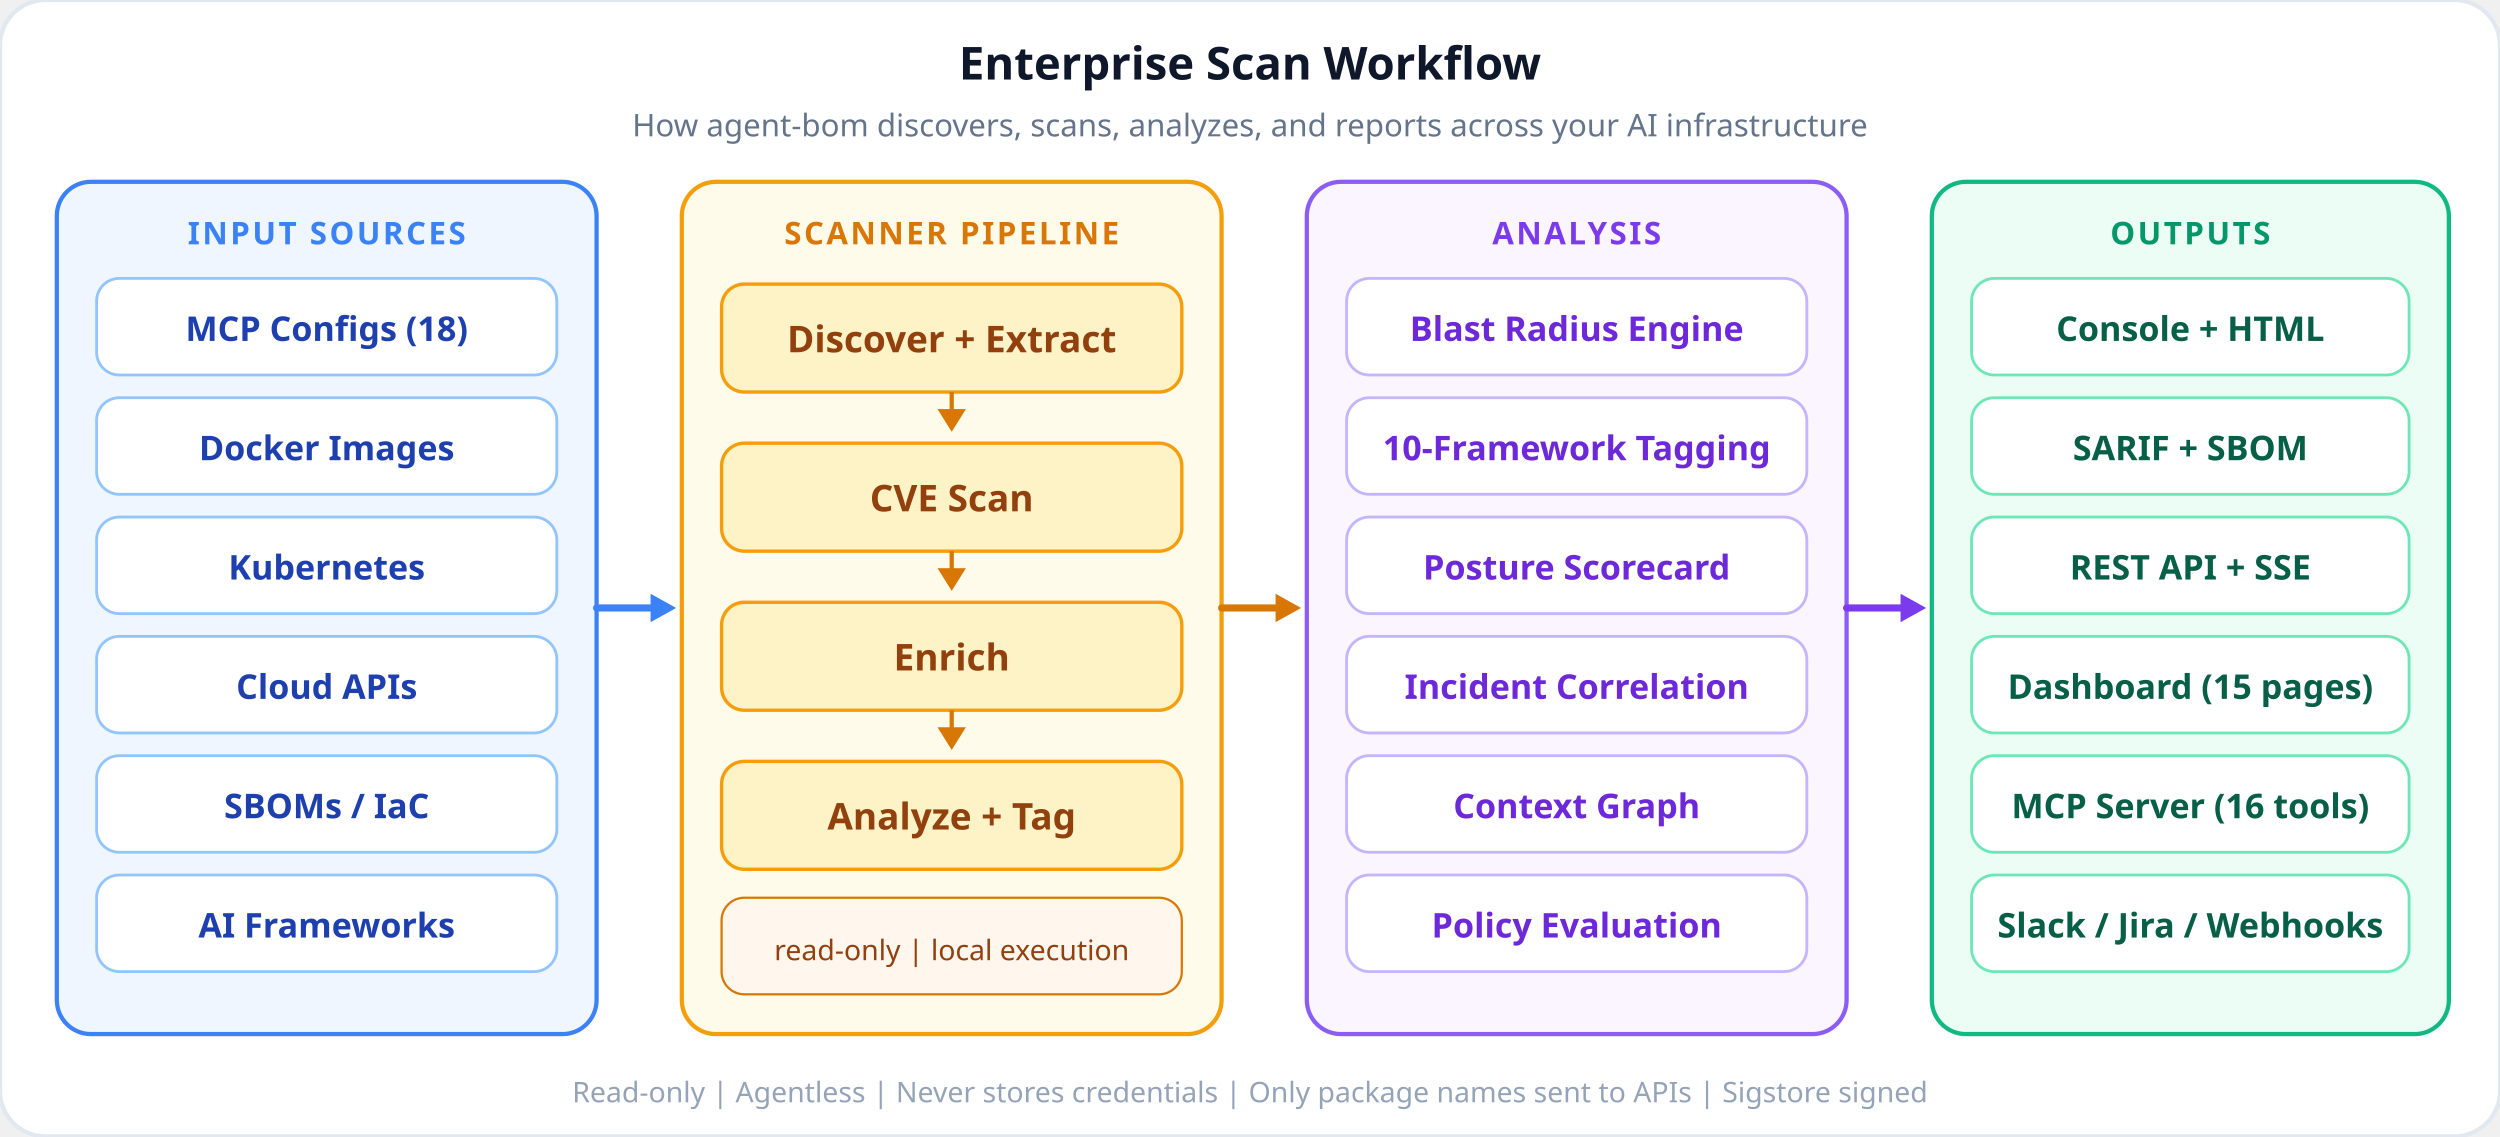
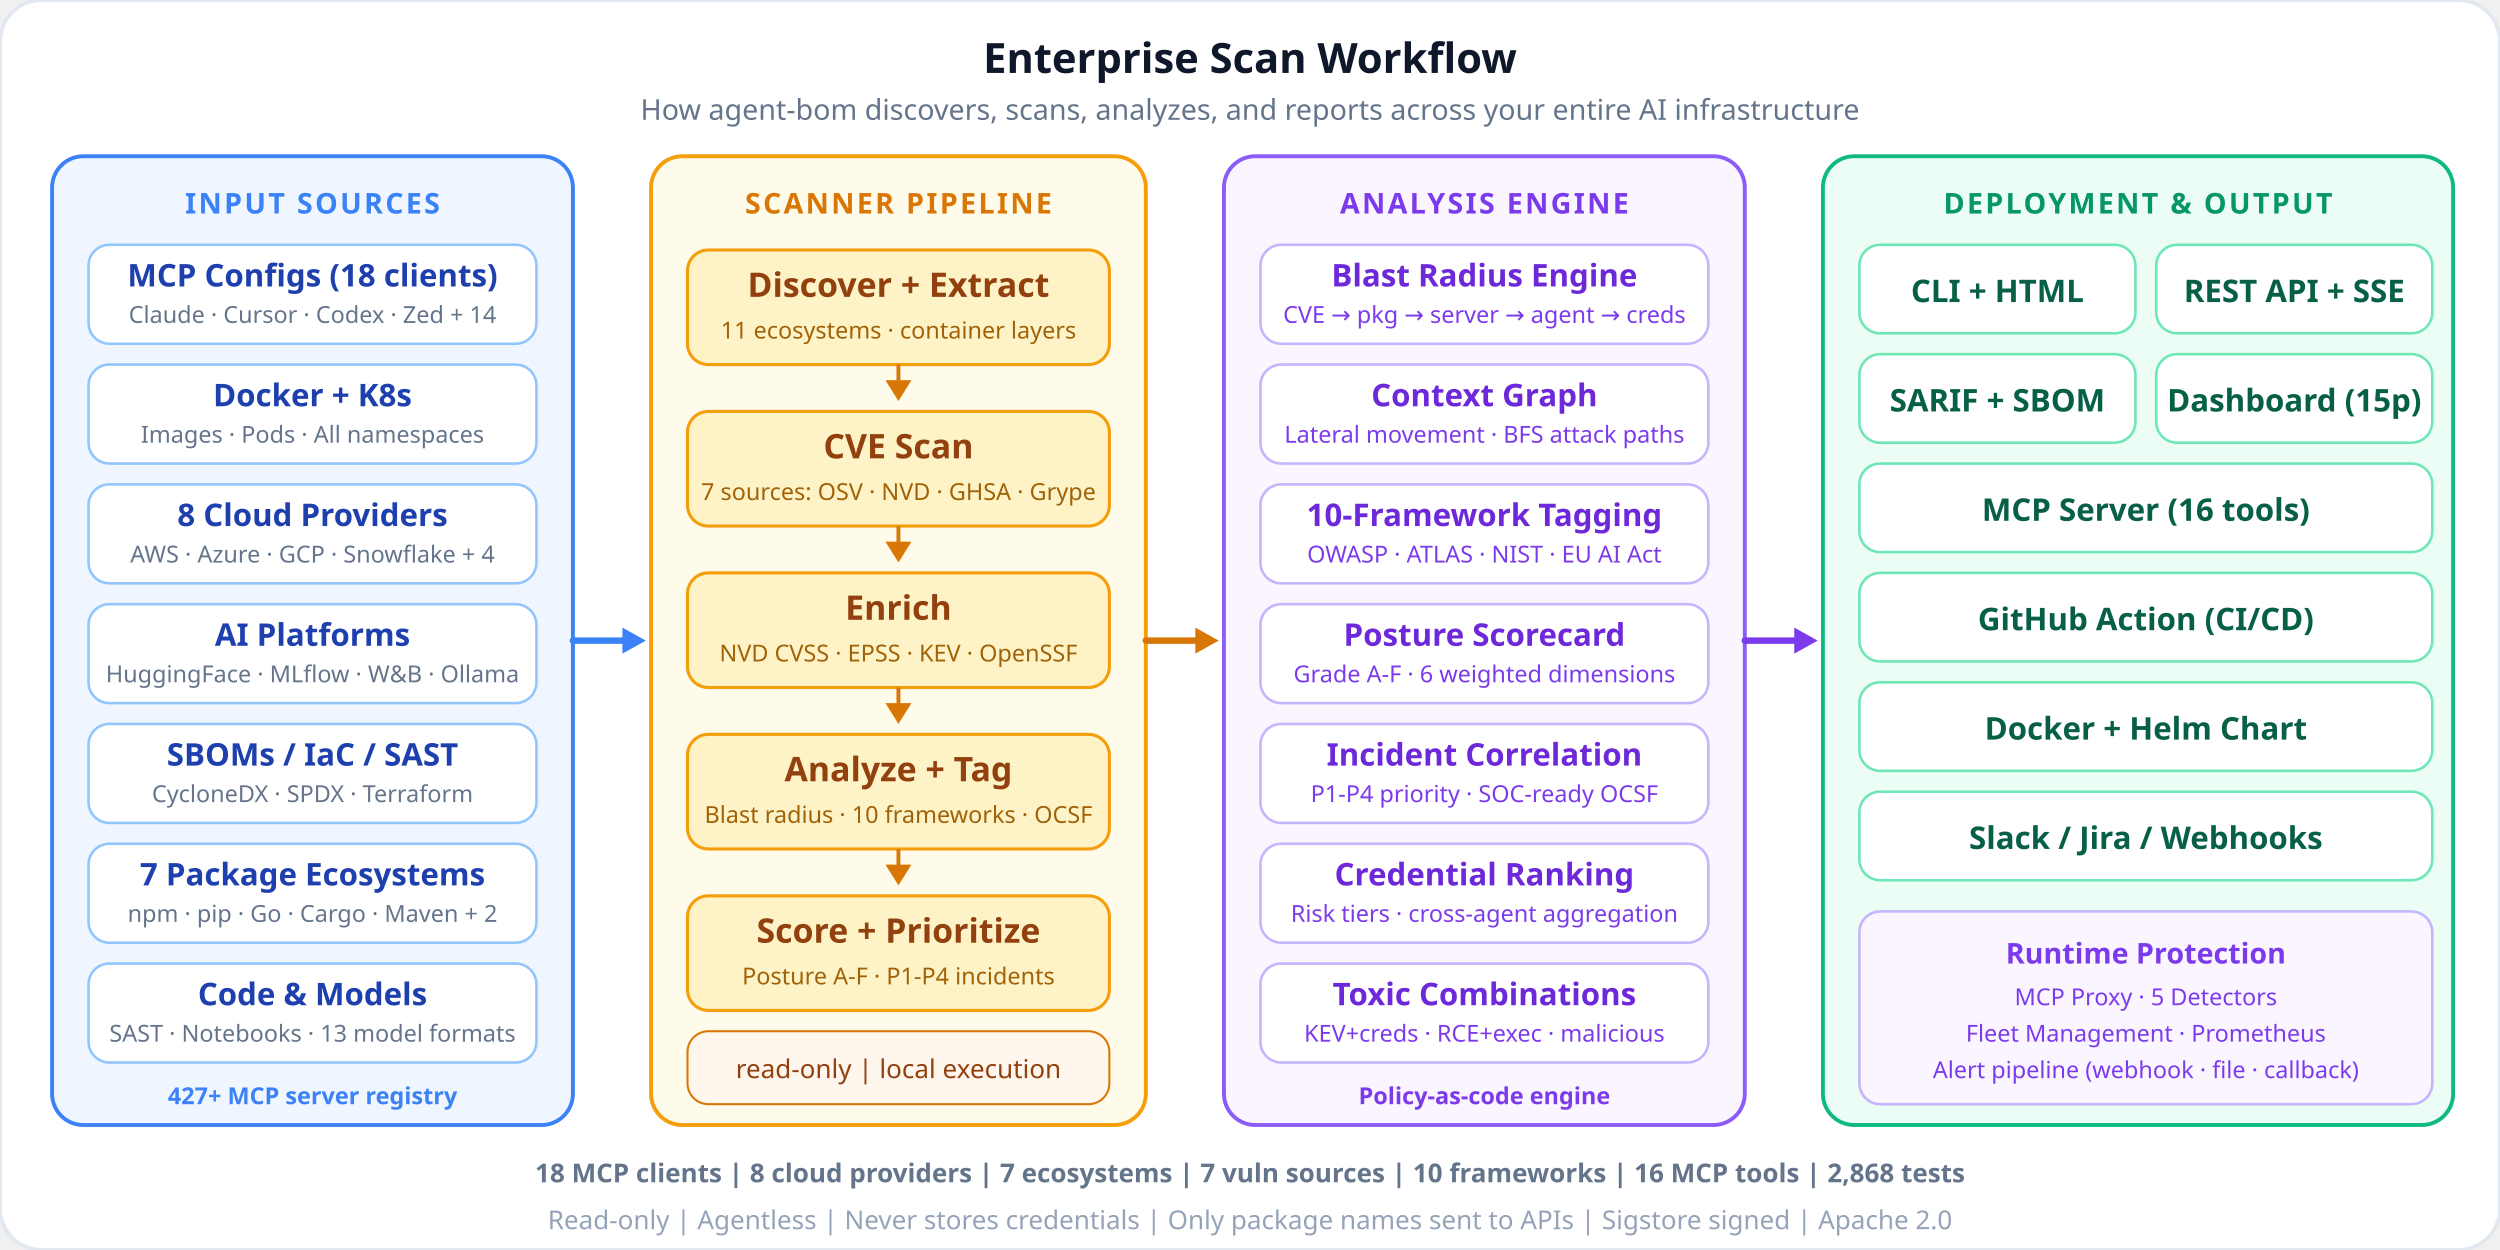
- <svg xmlns="http://www.w3.org/2000/svg" viewBox="0 0 880 400" fill="none">
-   <rect width="880" height="400" rx="16" fill="#ffffff" stroke="#e2e8f0" stroke-width="1.5" />
-   <text x="440" y="28" text-anchor="middle" font-family="system-ui, sans-serif" font-size="16" font-weight="700" fill="#0f172a">Enterprise Scan Workflow</text>
-   <text x="440" y="48" text-anchor="middle" font-family="system-ui, sans-serif" font-size="11" fill="#64748b">How agent-bom discovers, scans, analyzes, and reports across your AI infrastructure</text>
-   <rect x="20" y="64" width="190" height="300" rx="12" fill="#eff6ff" stroke="#3b82f6" stroke-width="1.5" />
-   <text x="115" y="86" text-anchor="middle" font-family="system-ui, sans-serif" font-size="11" font-weight="700" fill="#3b82f6" letter-spacing="0.08em">INPUT SOURCES</text>
-   <rect x="34" y="98" width="162" height="34" rx="8" fill="#ffffff" stroke="#93c5fd" stroke-width="1" />
-   <text x="115" y="120" text-anchor="middle" font-family="system-ui, sans-serif" font-size="12" font-weight="600" fill="#1e40af">MCP Configs (18)</text>
-   <rect x="34" y="140" width="162" height="34" rx="8" fill="#ffffff" stroke="#93c5fd" stroke-width="1" />
-   <text x="115" y="162" text-anchor="middle" font-family="system-ui, sans-serif" font-size="12" font-weight="600" fill="#1e40af">Docker Images</text>
-   <rect x="34" y="182" width="162" height="34" rx="8" fill="#ffffff" stroke="#93c5fd" stroke-width="1" />
-   <text x="115" y="204" text-anchor="middle" font-family="system-ui, sans-serif" font-size="12" font-weight="600" fill="#1e40af">Kubernetes</text>
-   <rect x="34" y="224" width="162" height="34" rx="8" fill="#ffffff" stroke="#93c5fd" stroke-width="1" />
-   <text x="115" y="246" text-anchor="middle" font-family="system-ui, sans-serif" font-size="12" font-weight="600" fill="#1e40af">Cloud APIs</text>
-   <rect x="34" y="266" width="162" height="34" rx="8" fill="#ffffff" stroke="#93c5fd" stroke-width="1" />
-   <text x="115" y="288" text-anchor="middle" font-family="system-ui, sans-serif" font-size="12" font-weight="600" fill="#1e40af">SBOMs / IaC</text>
-   <rect x="34" y="308" width="162" height="34" rx="8" fill="#ffffff" stroke="#93c5fd" stroke-width="1" />
-   <text x="115" y="330" text-anchor="middle" font-family="system-ui, sans-serif" font-size="12" font-weight="600" fill="#1e40af">AI Frameworks</text>
-   <path d="M210 214 L234 214" stroke="#3b82f6" stroke-width="2.5" stroke-linecap="round" />
-   <path d="M229 209 L238 214 L229 219" fill="#3b82f6" />
-   <rect x="240" y="64" width="190" height="300" rx="12" fill="#fffbeb" stroke="#f59e0b" stroke-width="1.5" />
-   <text x="335" y="86" text-anchor="middle" font-family="system-ui, sans-serif" font-size="11" font-weight="700" fill="#d97706" letter-spacing="0.08em">SCANNER PIPELINE</text>
-   <rect x="254" y="100" width="162" height="38" rx="8" fill="#fef3c7" stroke="#f59e0b" stroke-width="1.2" />
-   <text x="335" y="124" text-anchor="middle" font-family="system-ui, sans-serif" font-size="13" font-weight="700" fill="#92400e">Discover + Extract</text>
-   <path d="M335 138 L335 148" stroke="#d97706" stroke-width="1.5" />
-   <path d="M330 144 L335 152 L340 144" fill="#d97706" />
-   <rect x="254" y="156" width="162" height="38" rx="8" fill="#fef3c7" stroke="#f59e0b" stroke-width="1.2" />
-   <text x="335" y="180" text-anchor="middle" font-family="system-ui, sans-serif" font-size="13" font-weight="700" fill="#92400e">CVE Scan</text>
-   <path d="M335 194 L335 204" stroke="#d97706" stroke-width="1.5" />
-   <path d="M330 200 L335 208 L340 200" fill="#d97706" />
-   <rect x="254" y="212" width="162" height="38" rx="8" fill="#fef3c7" stroke="#f59e0b" stroke-width="1.2" />
-   <text x="335" y="236" text-anchor="middle" font-family="system-ui, sans-serif" font-size="13" font-weight="700" fill="#92400e">Enrich</text>
-   <path d="M335 250 L335 260" stroke="#d97706" stroke-width="1.5" />
-   <path d="M330 256 L335 264 L340 256" fill="#d97706" />
-   <rect x="254" y="268" width="162" height="38" rx="8" fill="#fef3c7" stroke="#f59e0b" stroke-width="1.2" />
-   <text x="335" y="292" text-anchor="middle" font-family="system-ui, sans-serif" font-size="13" font-weight="700" fill="#92400e">Analyze + Tag</text>
-   <rect x="254" y="316" width="162" height="34" rx="8" fill="#fff7ed" stroke="#d97706" stroke-width="0.8" />
-   <text x="335" y="338" text-anchor="middle" font-family="system-ui, sans-serif" font-size="10" fill="#92400e">read-only | local execution</text>
-   <path d="M430 214 L454 214" stroke="#d97706" stroke-width="2.5" stroke-linecap="round" />
-   <path d="M449 209 L458 214 L449 219" fill="#d97706" />
-   <rect x="460" y="64" width="190" height="300" rx="12" fill="#faf5ff" stroke="#8b5cf6" stroke-width="1.5" />
-   <text x="555" y="86" text-anchor="middle" font-family="system-ui, sans-serif" font-size="11" font-weight="700" fill="#7c3aed" letter-spacing="0.08em">ANALYSIS</text>
-   <rect x="474" y="98" width="162" height="34" rx="8" fill="#ffffff" stroke="#c4b5fd" stroke-width="1" />
-   <text x="555" y="120" text-anchor="middle" font-family="system-ui, sans-serif" font-size="12" font-weight="600" fill="#6d28d9">Blast Radius Engine</text>
-   <rect x="474" y="140" width="162" height="34" rx="8" fill="#ffffff" stroke="#c4b5fd" stroke-width="1" />
-   <text x="555" y="162" text-anchor="middle" font-family="system-ui, sans-serif" font-size="12" font-weight="600" fill="#6d28d9">10-Framework Tagging</text>
-   <rect x="474" y="182" width="162" height="34" rx="8" fill="#ffffff" stroke="#c4b5fd" stroke-width="1" />
-   <text x="555" y="204" text-anchor="middle" font-family="system-ui, sans-serif" font-size="12" font-weight="600" fill="#6d28d9">Posture Scorecard</text>
-   <rect x="474" y="224" width="162" height="34" rx="8" fill="#ffffff" stroke="#c4b5fd" stroke-width="1" />
-   <text x="555" y="246" text-anchor="middle" font-family="system-ui, sans-serif" font-size="12" font-weight="600" fill="#6d28d9">Incident Correlation</text>
-   <rect x="474" y="266" width="162" height="34" rx="8" fill="#ffffff" stroke="#c4b5fd" stroke-width="1" />
-   <text x="555" y="288" text-anchor="middle" font-family="system-ui, sans-serif" font-size="12" font-weight="600" fill="#6d28d9">Context Graph</text>
-   <rect x="474" y="308" width="162" height="34" rx="8" fill="#ffffff" stroke="#c4b5fd" stroke-width="1" />
-   <text x="555" y="330" text-anchor="middle" font-family="system-ui, sans-serif" font-size="12" font-weight="600" fill="#6d28d9">Policy Evaluation</text>
-   <path d="M650 214 L674 214" stroke="#7c3aed" stroke-width="2.5" stroke-linecap="round" />
-   <path d="M669 209 L678 214 L669 219" fill="#7c3aed" />
-   <rect x="680" y="64" width="182" height="300" rx="12" fill="#ecfdf5" stroke="#10b981" stroke-width="1.5" />
-   <text x="771" y="86" text-anchor="middle" font-family="system-ui, sans-serif" font-size="11" font-weight="700" fill="#059669" letter-spacing="0.08em">OUTPUTS</text>
-   <rect x="694" y="98" width="154" height="34" rx="8" fill="#ffffff" stroke="#6ee7b7" stroke-width="1" />
-   <text x="771" y="120" text-anchor="middle" font-family="system-ui, sans-serif" font-size="12" font-weight="600" fill="#065f46">Console + HTML</text>
-   <rect x="694" y="140" width="154" height="34" rx="8" fill="#ffffff" stroke="#6ee7b7" stroke-width="1" />
-   <text x="771" y="162" text-anchor="middle" font-family="system-ui, sans-serif" font-size="12" font-weight="600" fill="#065f46">SARIF + SBOM</text>
-   <rect x="694" y="182" width="154" height="34" rx="8" fill="#ffffff" stroke="#6ee7b7" stroke-width="1" />
-   <text x="771" y="204" text-anchor="middle" font-family="system-ui, sans-serif" font-size="12" font-weight="600" fill="#065f46">REST API + SSE</text>
-   <rect x="694" y="224" width="154" height="34" rx="8" fill="#ffffff" stroke="#6ee7b7" stroke-width="1" />
-   <text x="771" y="246" text-anchor="middle" font-family="system-ui, sans-serif" font-size="12" font-weight="600" fill="#065f46">Dashboard (15 pages)</text>
-   <rect x="694" y="266" width="154" height="34" rx="8" fill="#ffffff" stroke="#6ee7b7" stroke-width="1" />
-   <text x="771" y="288" text-anchor="middle" font-family="system-ui, sans-serif" font-size="12" font-weight="600" fill="#065f46">MCP Server (16 tools)</text>
-   <rect x="694" y="308" width="154" height="34" rx="8" fill="#ffffff" stroke="#6ee7b7" stroke-width="1" />
-   <text x="771" y="330" text-anchor="middle" font-family="system-ui, sans-serif" font-size="12" font-weight="600" fill="#065f46">Slack / Jira / Webhooks</text>
-   <text x="440" y="388" text-anchor="middle" font-family="system-ui, sans-serif" font-size="10" fill="#94a3b8">Read-only | Agentless | Never stores credentials | Only package names sent to APIs | Sigstore signed</text>
+ <svg xmlns="http://www.w3.org/2000/svg" viewBox="0 0 960 480" fill="none">
+   <rect width="960" height="480" rx="16" fill="#ffffff" stroke="#e2e8f0" stroke-width="1.5" />
+   <text x="480" y="28" text-anchor="middle" font-family="system-ui, sans-serif" font-size="16" font-weight="700" fill="#0f172a">Enterprise Scan Workflow</text>
+   <text x="480" y="46" text-anchor="middle" font-family="system-ui, sans-serif" font-size="11" fill="#64748b">How agent-bom discovers, scans, analyzes, and reports across your entire AI infrastructure</text>
+   <rect x="20" y="60" width="200" height="372" rx="12" fill="#eff6ff" stroke="#3b82f6" stroke-width="1.5" />
+   <text x="120" y="82" text-anchor="middle" font-family="system-ui, sans-serif" font-size="11" font-weight="700" fill="#3b82f6" letter-spacing="0.08em">INPUT SOURCES</text>
+   <rect x="34" y="94" width="172" height="38" rx="8" fill="#ffffff" stroke="#93c5fd" stroke-width="1" />
+   <text x="120" y="110" text-anchor="middle" font-family="system-ui, sans-serif" font-size="12" font-weight="600" fill="#1e40af">MCP Configs (18 clients)</text>
+   <text x="120" y="124" text-anchor="middle" font-family="system-ui, sans-serif" font-size="9" fill="#64748b">Claude · Cursor · Codex · Zed + 14</text>
+   <rect x="34" y="140" width="172" height="38" rx="8" fill="#ffffff" stroke="#93c5fd" stroke-width="1" />
+   <text x="120" y="156" text-anchor="middle" font-family="system-ui, sans-serif" font-size="12" font-weight="600" fill="#1e40af">Docker + K8s</text>
+   <text x="120" y="170" text-anchor="middle" font-family="system-ui, sans-serif" font-size="9" fill="#64748b">Images · Pods · All namespaces</text>
+   <rect x="34" y="186" width="172" height="38" rx="8" fill="#ffffff" stroke="#93c5fd" stroke-width="1" />
+   <text x="120" y="202" text-anchor="middle" font-family="system-ui, sans-serif" font-size="12" font-weight="600" fill="#1e40af">8 Cloud Providers</text>
+   <text x="120" y="216" text-anchor="middle" font-family="system-ui, sans-serif" font-size="9" fill="#64748b">AWS · Azure · GCP · Snowflake + 4</text>
+   <rect x="34" y="232" width="172" height="38" rx="8" fill="#ffffff" stroke="#93c5fd" stroke-width="1" />
+   <text x="120" y="248" text-anchor="middle" font-family="system-ui, sans-serif" font-size="12" font-weight="600" fill="#1e40af">AI Platforms</text>
+   <text x="120" y="262" text-anchor="middle" font-family="system-ui, sans-serif" font-size="9" fill="#64748b">HuggingFace · MLflow · W&amp;B · Ollama</text>
+   <rect x="34" y="278" width="172" height="38" rx="8" fill="#ffffff" stroke="#93c5fd" stroke-width="1" />
+   <text x="120" y="294" text-anchor="middle" font-family="system-ui, sans-serif" font-size="12" font-weight="600" fill="#1e40af">SBOMs / IaC / SAST</text>
+   <text x="120" y="308" text-anchor="middle" font-family="system-ui, sans-serif" font-size="9" fill="#64748b">CycloneDX · SPDX · Terraform</text>
+   <rect x="34" y="324" width="172" height="38" rx="8" fill="#ffffff" stroke="#93c5fd" stroke-width="1" />
+   <text x="120" y="340" text-anchor="middle" font-family="system-ui, sans-serif" font-size="12" font-weight="600" fill="#1e40af">7 Package Ecosystems</text>
+   <text x="120" y="354" text-anchor="middle" font-family="system-ui, sans-serif" font-size="9" fill="#64748b">npm · pip · Go · Cargo · Maven + 2</text>
+   <rect x="34" y="370" width="172" height="38" rx="8" fill="#ffffff" stroke="#93c5fd" stroke-width="1" />
+   <text x="120" y="386" text-anchor="middle" font-family="system-ui, sans-serif" font-size="12" font-weight="600" fill="#1e40af">Code &amp; Models</text>
+   <text x="120" y="400" text-anchor="middle" font-family="system-ui, sans-serif" font-size="9" fill="#64748b">SAST · Notebooks · 13 model formats</text>
+   <text x="120" y="424" text-anchor="middle" font-family="system-ui, sans-serif" font-size="9" font-weight="600" fill="#3b82f6">427+ MCP server registry</text>
+   <path d="M220 246 L244 246" stroke="#3b82f6" stroke-width="2.5" stroke-linecap="round" />
+   <path d="M239 241 L248 246 L239 251" fill="#3b82f6" />
+   <rect x="250" y="60" width="190" height="372" rx="12" fill="#fffbeb" stroke="#f59e0b" stroke-width="1.5" />
+   <text x="345" y="82" text-anchor="middle" font-family="system-ui, sans-serif" font-size="11" font-weight="700" fill="#d97706" letter-spacing="0.08em">SCANNER PIPELINE</text>
+   <rect x="264" y="96" width="162" height="44" rx="8" fill="#fef3c7" stroke="#f59e0b" stroke-width="1.2" />
+   <text x="345" y="114" text-anchor="middle" font-family="system-ui, sans-serif" font-size="13" font-weight="700" fill="#92400e">Discover + Extract</text>
+   <text x="345" y="130" text-anchor="middle" font-family="system-ui, sans-serif" font-size="9" fill="#a16207">11 ecosystems · container layers</text>
+   <path d="M345 140 L345 150" stroke="#d97706" stroke-width="1.5" />
+   <path d="M340 146 L345 154 L350 146" fill="#d97706" />
+   <rect x="264" y="158" width="162" height="44" rx="8" fill="#fef3c7" stroke="#f59e0b" stroke-width="1.2" />
+   <text x="345" y="176" text-anchor="middle" font-family="system-ui, sans-serif" font-size="13" font-weight="700" fill="#92400e">CVE Scan</text>
+   <text x="345" y="192" text-anchor="middle" font-family="system-ui, sans-serif" font-size="9" fill="#a16207">7 sources: OSV · NVD · GHSA · Grype</text>
+   <path d="M345 202 L345 212" stroke="#d97706" stroke-width="1.5" />
+   <path d="M340 208 L345 216 L350 208" fill="#d97706" />
+   <rect x="264" y="220" width="162" height="44" rx="8" fill="#fef3c7" stroke="#f59e0b" stroke-width="1.2" />
+   <text x="345" y="238" text-anchor="middle" font-family="system-ui, sans-serif" font-size="13" font-weight="700" fill="#92400e">Enrich</text>
+   <text x="345" y="254" text-anchor="middle" font-family="system-ui, sans-serif" font-size="9" fill="#a16207">NVD CVSS · EPSS · KEV · OpenSSF</text>
+   <path d="M345 264 L345 274" stroke="#d97706" stroke-width="1.5" />
+   <path d="M340 270 L345 278 L350 270" fill="#d97706" />
+   <rect x="264" y="282" width="162" height="44" rx="8" fill="#fef3c7" stroke="#f59e0b" stroke-width="1.2" />
+   <text x="345" y="300" text-anchor="middle" font-family="system-ui, sans-serif" font-size="13" font-weight="700" fill="#92400e">Analyze + Tag</text>
+   <text x="345" y="316" text-anchor="middle" font-family="system-ui, sans-serif" font-size="9" fill="#a16207">Blast radius · 10 frameworks · OCSF</text>
+   <path d="M345 326 L345 336" stroke="#d97706" stroke-width="1.5" />
+   <path d="M340 332 L345 340 L350 332" fill="#d97706" />
+   <rect x="264" y="344" width="162" height="44" rx="8" fill="#fef3c7" stroke="#f59e0b" stroke-width="1.2" />
+   <text x="345" y="362" text-anchor="middle" font-family="system-ui, sans-serif" font-size="13" font-weight="700" fill="#92400e">Score + Prioritize</text>
+   <text x="345" y="378" text-anchor="middle" font-family="system-ui, sans-serif" font-size="9" fill="#a16207">Posture A-F · P1-P4 incidents</text>
+   <rect x="264" y="396" width="162" height="28" rx="8" fill="#fff7ed" stroke="#d97706" stroke-width="0.8" />
+   <text x="345" y="414" text-anchor="middle" font-family="system-ui, sans-serif" font-size="10" fill="#92400e">read-only | local execution</text>
+   <path d="M440 246 L464 246" stroke="#d97706" stroke-width="2.5" stroke-linecap="round" />
+   <path d="M459 241 L468 246 L459 251" fill="#d97706" />
+   <rect x="470" y="60" width="200" height="372" rx="12" fill="#faf5ff" stroke="#8b5cf6" stroke-width="1.5" />
+   <text x="570" y="82" text-anchor="middle" font-family="system-ui, sans-serif" font-size="11" font-weight="700" fill="#7c3aed" letter-spacing="0.08em">ANALYSIS ENGINE</text>
+   <rect x="484" y="94" width="172" height="38" rx="8" fill="#ffffff" stroke="#c4b5fd" stroke-width="1" />
+   <text x="570" y="110" text-anchor="middle" font-family="system-ui, sans-serif" font-size="12" font-weight="600" fill="#6d28d9">Blast Radius Engine</text>
+   <text x="570" y="124" text-anchor="middle" font-family="system-ui, sans-serif" font-size="9" fill="#7c3aed">CVE → pkg → server → agent → creds</text>
+   <rect x="484" y="140" width="172" height="38" rx="8" fill="#ffffff" stroke="#c4b5fd" stroke-width="1" />
+   <text x="570" y="156" text-anchor="middle" font-family="system-ui, sans-serif" font-size="12" font-weight="600" fill="#6d28d9">Context Graph</text>
+   <text x="570" y="170" text-anchor="middle" font-family="system-ui, sans-serif" font-size="9" fill="#7c3aed">Lateral movement · BFS attack paths</text>
+   <rect x="484" y="186" width="172" height="38" rx="8" fill="#ffffff" stroke="#c4b5fd" stroke-width="1" />
+   <text x="570" y="202" text-anchor="middle" font-family="system-ui, sans-serif" font-size="12" font-weight="600" fill="#6d28d9">10-Framework Tagging</text>
+   <text x="570" y="216" text-anchor="middle" font-family="system-ui, sans-serif" font-size="9" fill="#7c3aed">OWASP · ATLAS · NIST · EU AI Act</text>
+   <rect x="484" y="232" width="172" height="38" rx="8" fill="#ffffff" stroke="#c4b5fd" stroke-width="1" />
+   <text x="570" y="248" text-anchor="middle" font-family="system-ui, sans-serif" font-size="12" font-weight="600" fill="#6d28d9">Posture Scorecard</text>
+   <text x="570" y="262" text-anchor="middle" font-family="system-ui, sans-serif" font-size="9" fill="#7c3aed">Grade A-F · 6 weighted dimensions</text>
+   <rect x="484" y="278" width="172" height="38" rx="8" fill="#ffffff" stroke="#c4b5fd" stroke-width="1" />
+   <text x="570" y="294" text-anchor="middle" font-family="system-ui, sans-serif" font-size="12" font-weight="600" fill="#6d28d9">Incident Correlation</text>
+   <text x="570" y="308" text-anchor="middle" font-family="system-ui, sans-serif" font-size="9" fill="#7c3aed">P1-P4 priority · SOC-ready OCSF</text>
+   <rect x="484" y="324" width="172" height="38" rx="8" fill="#ffffff" stroke="#c4b5fd" stroke-width="1" />
+   <text x="570" y="340" text-anchor="middle" font-family="system-ui, sans-serif" font-size="12" font-weight="600" fill="#6d28d9">Credential Ranking</text>
+   <text x="570" y="354" text-anchor="middle" font-family="system-ui, sans-serif" font-size="9" fill="#7c3aed">Risk tiers · cross-agent aggregation</text>
+   <rect x="484" y="370" width="172" height="38" rx="8" fill="#ffffff" stroke="#c4b5fd" stroke-width="1" />
+   <text x="570" y="386" text-anchor="middle" font-family="system-ui, sans-serif" font-size="12" font-weight="600" fill="#6d28d9">Toxic Combinations</text>
+   <text x="570" y="400" text-anchor="middle" font-family="system-ui, sans-serif" font-size="9" fill="#7c3aed">KEV+creds · RCE+exec · malicious</text>
+   <text x="570" y="424" text-anchor="middle" font-family="system-ui, sans-serif" font-size="9" font-weight="600" fill="#7c3aed">Policy-as-code engine</text>
+   <path d="M670 246 L694 246" stroke="#7c3aed" stroke-width="2.5" stroke-linecap="round" />
+   <path d="M689 241 L698 246 L689 251" fill="#7c3aed" />
+   <rect x="700" y="60" width="242" height="372" rx="12" fill="#ecfdf5" stroke="#10b981" stroke-width="1.5" />
+   <text x="821" y="82" text-anchor="middle" font-family="system-ui, sans-serif" font-size="11" font-weight="700" fill="#059669" letter-spacing="0.08em">DEPLOYMENT &amp; OUTPUT</text>
+   <rect x="714" y="94" width="106" height="34" rx="8" fill="#ffffff" stroke="#6ee7b7" stroke-width="1" />
+   <text x="767" y="116" text-anchor="middle" font-family="system-ui, sans-serif" font-size="12" font-weight="600" fill="#065f46">CLI + HTML</text>
+   <rect x="828" y="94" width="106" height="34" rx="8" fill="#ffffff" stroke="#6ee7b7" stroke-width="1" />
+   <text x="881" y="116" text-anchor="middle" font-family="system-ui, sans-serif" font-size="12" font-weight="600" fill="#065f46">REST API + SSE</text>
+   <rect x="714" y="136" width="106" height="34" rx="8" fill="#ffffff" stroke="#6ee7b7" stroke-width="1" />
+   <text x="767" y="158" text-anchor="middle" font-family="system-ui, sans-serif" font-size="12" font-weight="600" fill="#065f46">SARIF + SBOM</text>
+   <rect x="828" y="136" width="106" height="34" rx="8" fill="#ffffff" stroke="#6ee7b7" stroke-width="1" />
+   <text x="881" y="158" text-anchor="middle" font-family="system-ui, sans-serif" font-size="12" font-weight="600" fill="#065f46">Dashboard (15p)</text>
+   <rect x="714" y="178" width="220" height="34" rx="8" fill="#ffffff" stroke="#6ee7b7" stroke-width="1" />
+   <text x="824" y="200" text-anchor="middle" font-family="system-ui, sans-serif" font-size="12" font-weight="600" fill="#065f46">MCP Server (16 tools)</text>
+   <rect x="714" y="220" width="220" height="34" rx="8" fill="#ffffff" stroke="#6ee7b7" stroke-width="1" />
+   <text x="824" y="242" text-anchor="middle" font-family="system-ui, sans-serif" font-size="12" font-weight="600" fill="#065f46">GitHub Action (CI/CD)</text>
+   <rect x="714" y="262" width="220" height="34" rx="8" fill="#ffffff" stroke="#6ee7b7" stroke-width="1" />
+   <text x="824" y="284" text-anchor="middle" font-family="system-ui, sans-serif" font-size="12" font-weight="600" fill="#065f46">Docker + Helm Chart</text>
+   <rect x="714" y="304" width="220" height="34" rx="8" fill="#ffffff" stroke="#6ee7b7" stroke-width="1" />
+   <text x="824" y="326" text-anchor="middle" font-family="system-ui, sans-serif" font-size="12" font-weight="600" fill="#065f46">Slack / Jira / Webhooks</text>
+   <rect x="714" y="350" width="220" height="74" rx="8" fill="#faf5ff" stroke="#c4b5fd" stroke-width="1" />
+   <text x="824" y="370" text-anchor="middle" font-family="system-ui, sans-serif" font-size="11" font-weight="700" fill="#7c3aed">Runtime Protection</text>
+   <text x="824" y="386" text-anchor="middle" font-family="system-ui, sans-serif" font-size="9" fill="#7c3aed">MCP Proxy · 5 Detectors</text>
+   <text x="824" y="400" text-anchor="middle" font-family="system-ui, sans-serif" font-size="9" fill="#7c3aed">Fleet Management · Prometheus</text>
+   <text x="824" y="414" text-anchor="middle" font-family="system-ui, sans-serif" font-size="9" fill="#7c3aed">Alert pipeline (webhook · file · callback)</text>
+   <text x="480" y="454" text-anchor="middle" font-family="system-ui, sans-serif" font-size="10" font-weight="600" fill="#64748b">18 MCP clients  |  8 cloud providers  |  7 ecosystems  |  7 vuln sources  |  10 frameworks  |  16 MCP tools  |  2,868 tests</text>
+   <text x="480" y="472" text-anchor="middle" font-family="system-ui, sans-serif" font-size="10" fill="#94a3b8">Read-only  |  Agentless  |  Never stores credentials  |  Only package names sent to APIs  |  Sigstore signed  |  Apache 2.0</text>
</svg>
